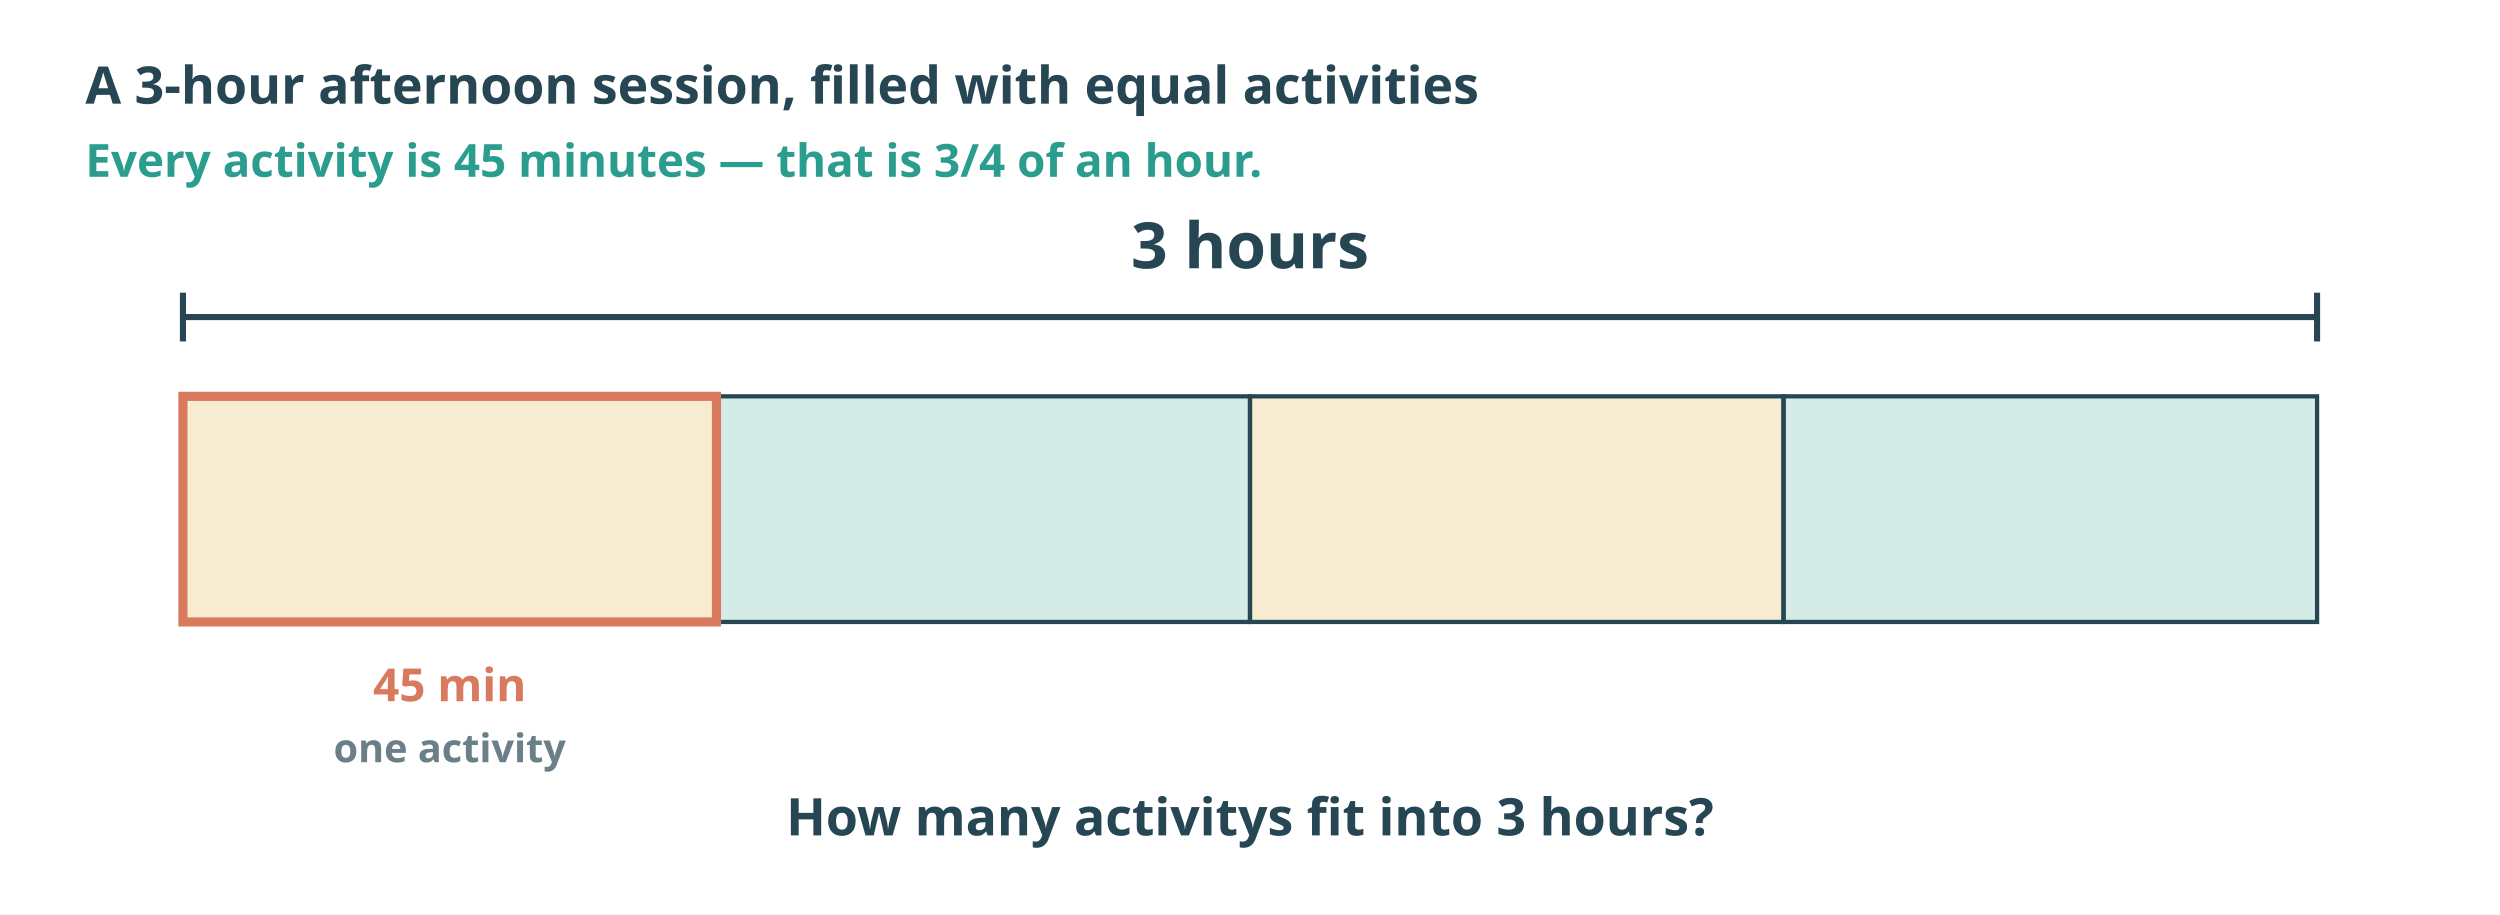
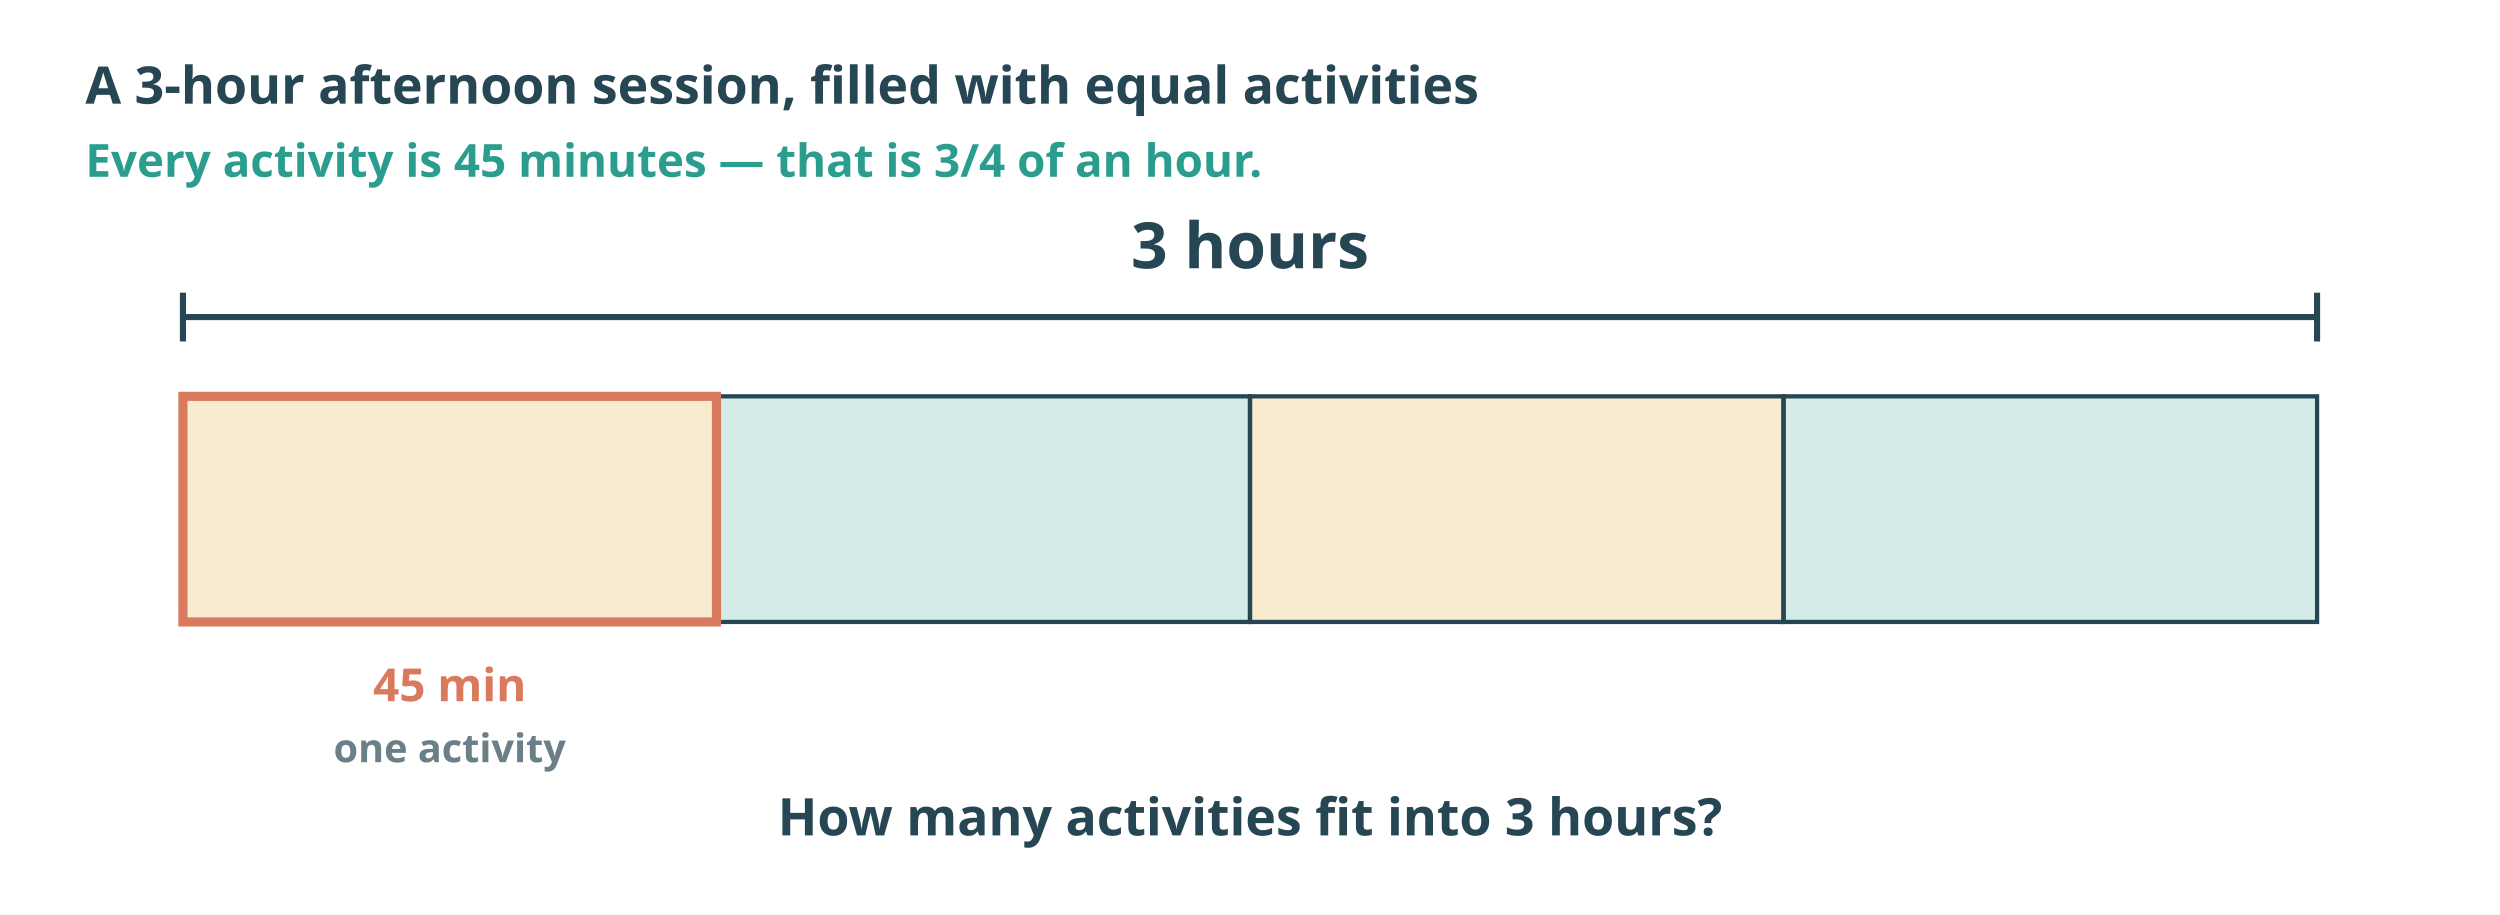
<svg xmlns="http://www.w3.org/2000/svg" viewBox="0 0 820 300" role="img" font-family="'Hanken Grotesk','Segoe UI',sans-serif">
  <rect width="820" height="300" fill="#ffffff" />
  <text x="28" y="34" font-size="17" font-weight="700" fill="#264653">A 3-hour afternoon session, filled with equal activities</text>
  <text x="28" y="58" font-size="15" font-weight="700" fill="#2a9d8f">Every activity is 45 minutes — that is 3/4 of an hour.</text>
  <line x1="60" y1="104" x2="760" y2="104" stroke="#264653" stroke-width="2" />
  <line x1="60" y1="96" x2="60" y2="112" stroke="#264653" stroke-width="2" />
  <line x1="760" y1="96" x2="760" y2="112" stroke="#264653" stroke-width="2" />
  <text x="410" y="88" font-size="21" font-weight="800" fill="#264653" text-anchor="middle">3 hours</text>
  <rect x="60" y="130" width="175" height="74" fill="rgba(233,196,106,0.32)" stroke="#264653" stroke-width="1.4" />
  <rect x="235" y="130" width="175" height="74" fill="rgba(42,157,143,0.20)" stroke="#264653" stroke-width="1.4" />
  <rect x="410" y="130" width="175" height="74" fill="rgba(233,196,106,0.32)" stroke="#264653" stroke-width="1.4" />
  <rect x="585" y="130" width="175" height="74" fill="rgba(42,157,143,0.20)" stroke="#264653" stroke-width="1.4" />
  <rect x="60" y="130" width="175" height="74" fill="none" stroke="#d9795d" stroke-width="3" />
  <text x="147.5" y="230" font-size="15" font-weight="800" fill="#d9795d" text-anchor="middle">45 min</text>
  <text x="147.5" y="250" font-size="13" font-weight="700" fill="#6b7f88" text-anchor="middle">one activity</text>
-   <text x="410" y="274" font-size="17" font-weight="700" fill="#264653" text-anchor="middle">How many activitys fit into 3 hours?</text>
+   <text x="410" y="274" font-size="17" font-weight="700" fill="#264653" text-anchor="middle">How many activities fit into 3 hours?</text>
</svg>
